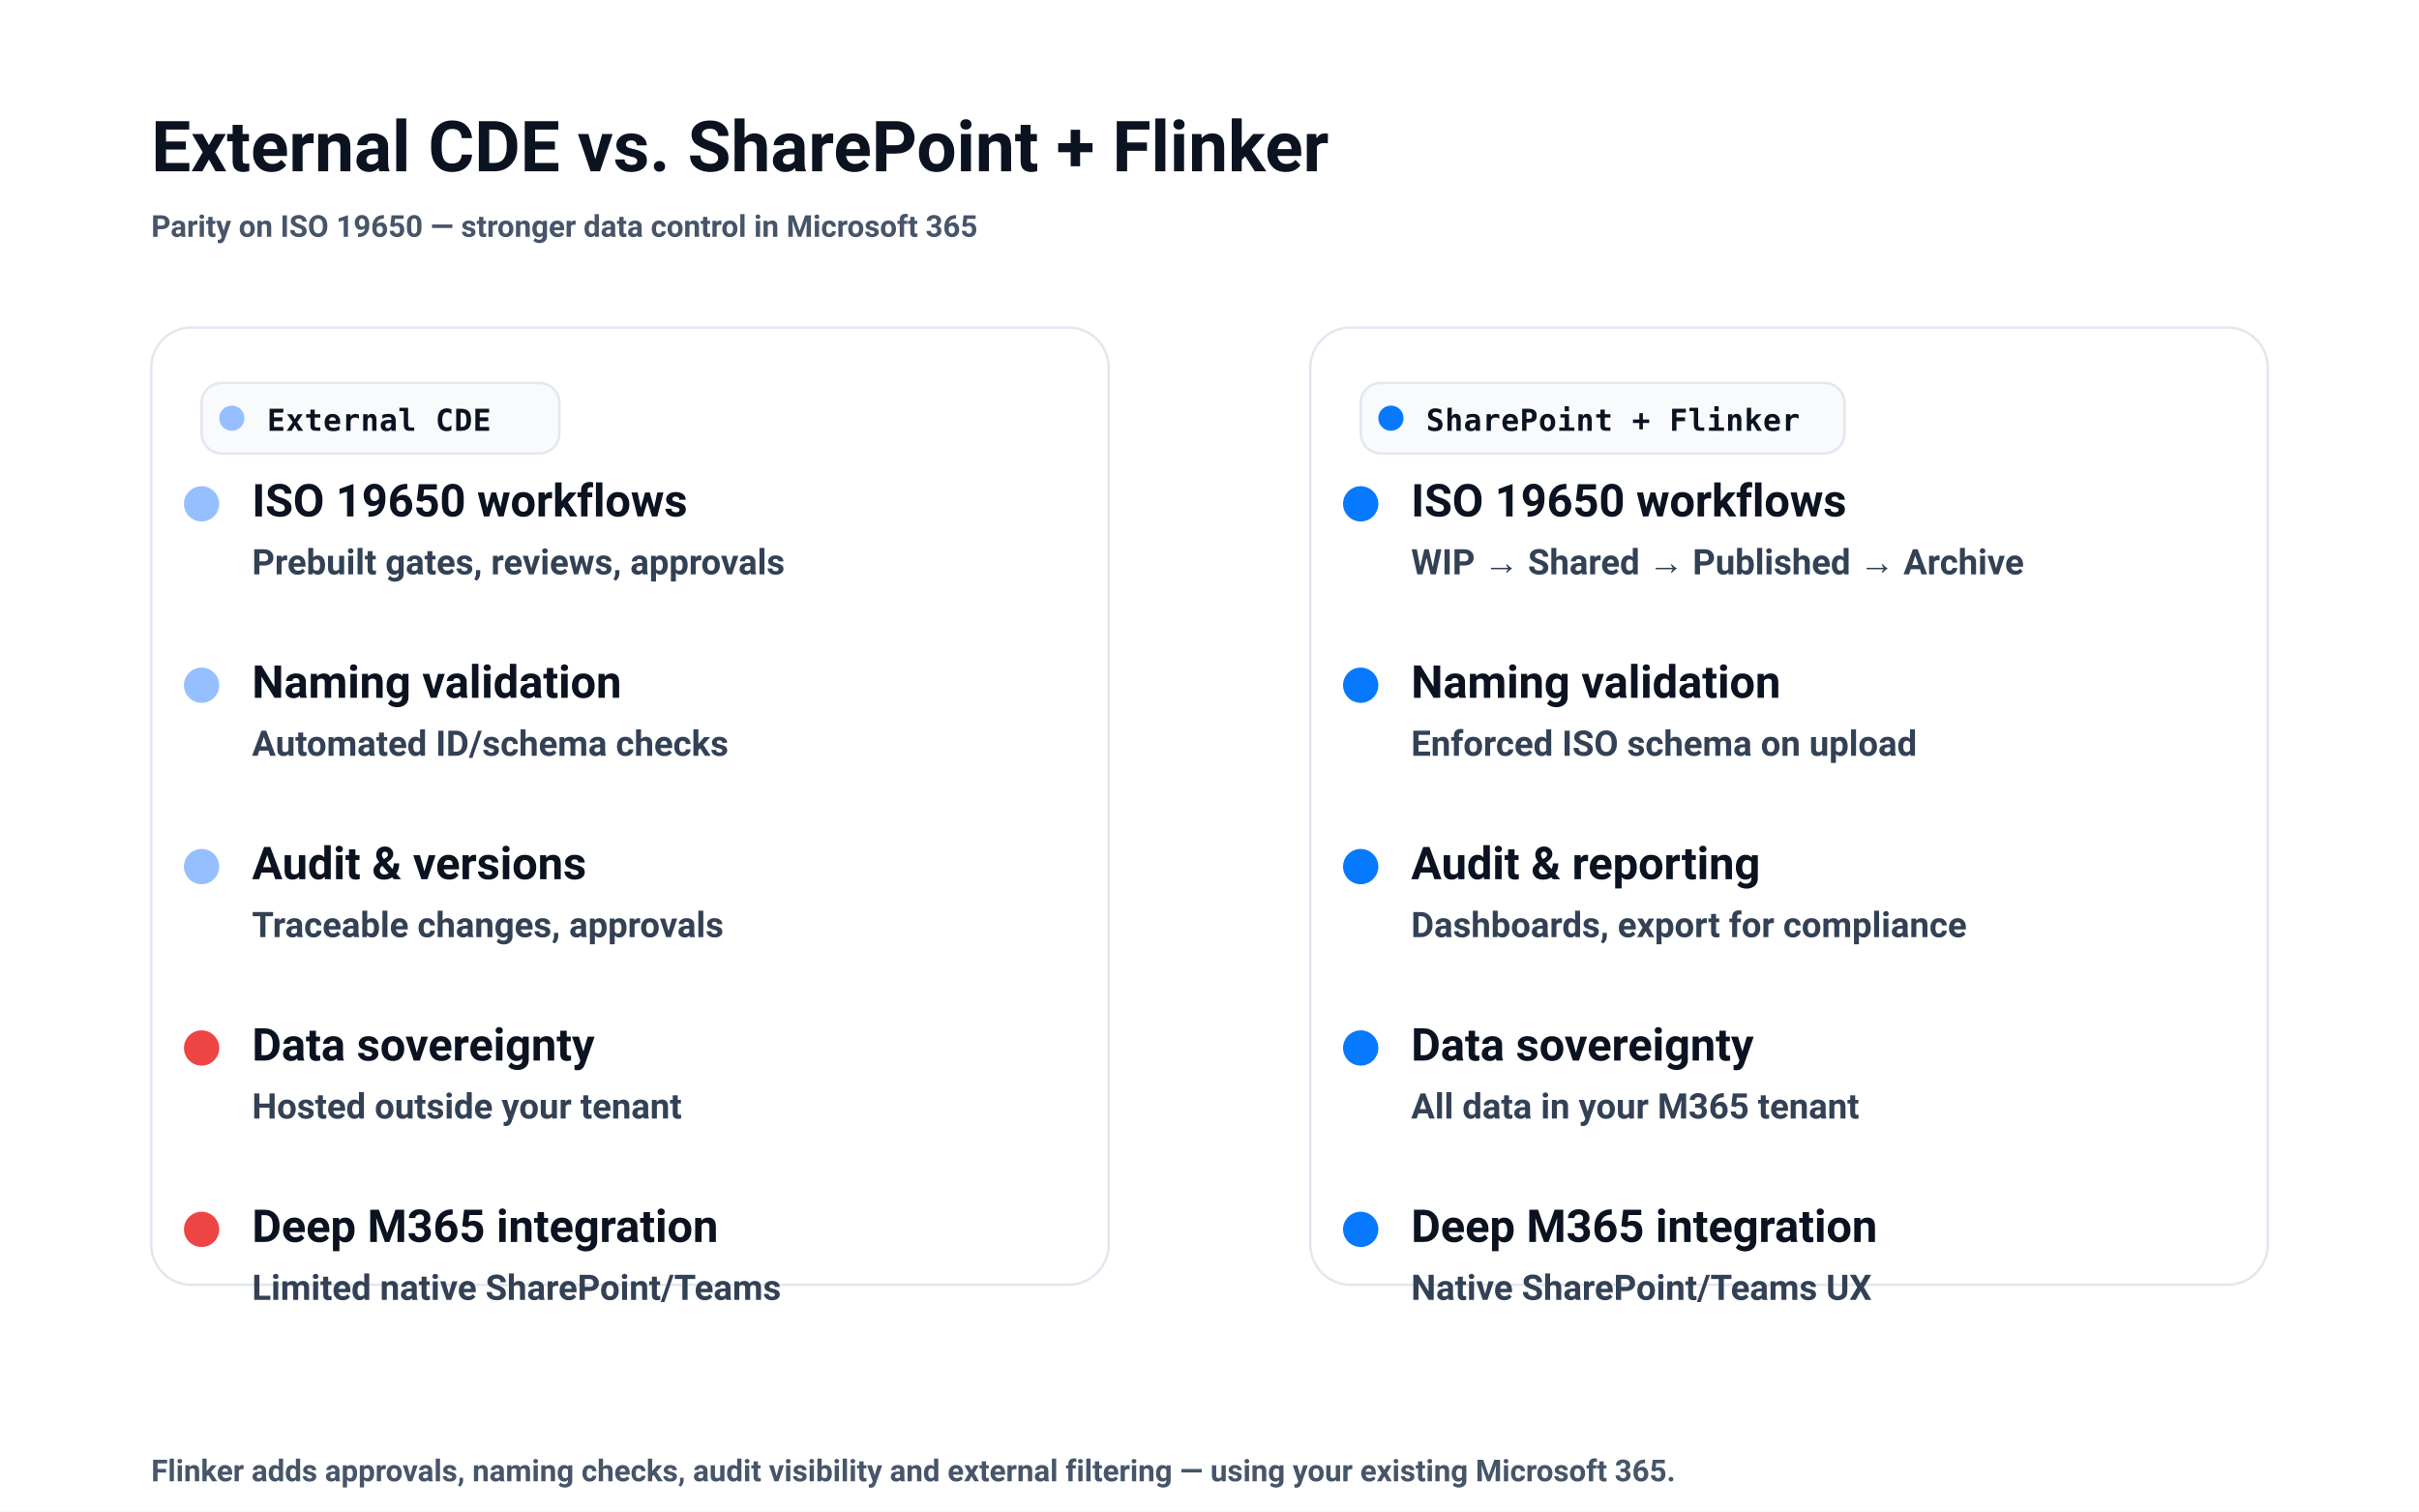
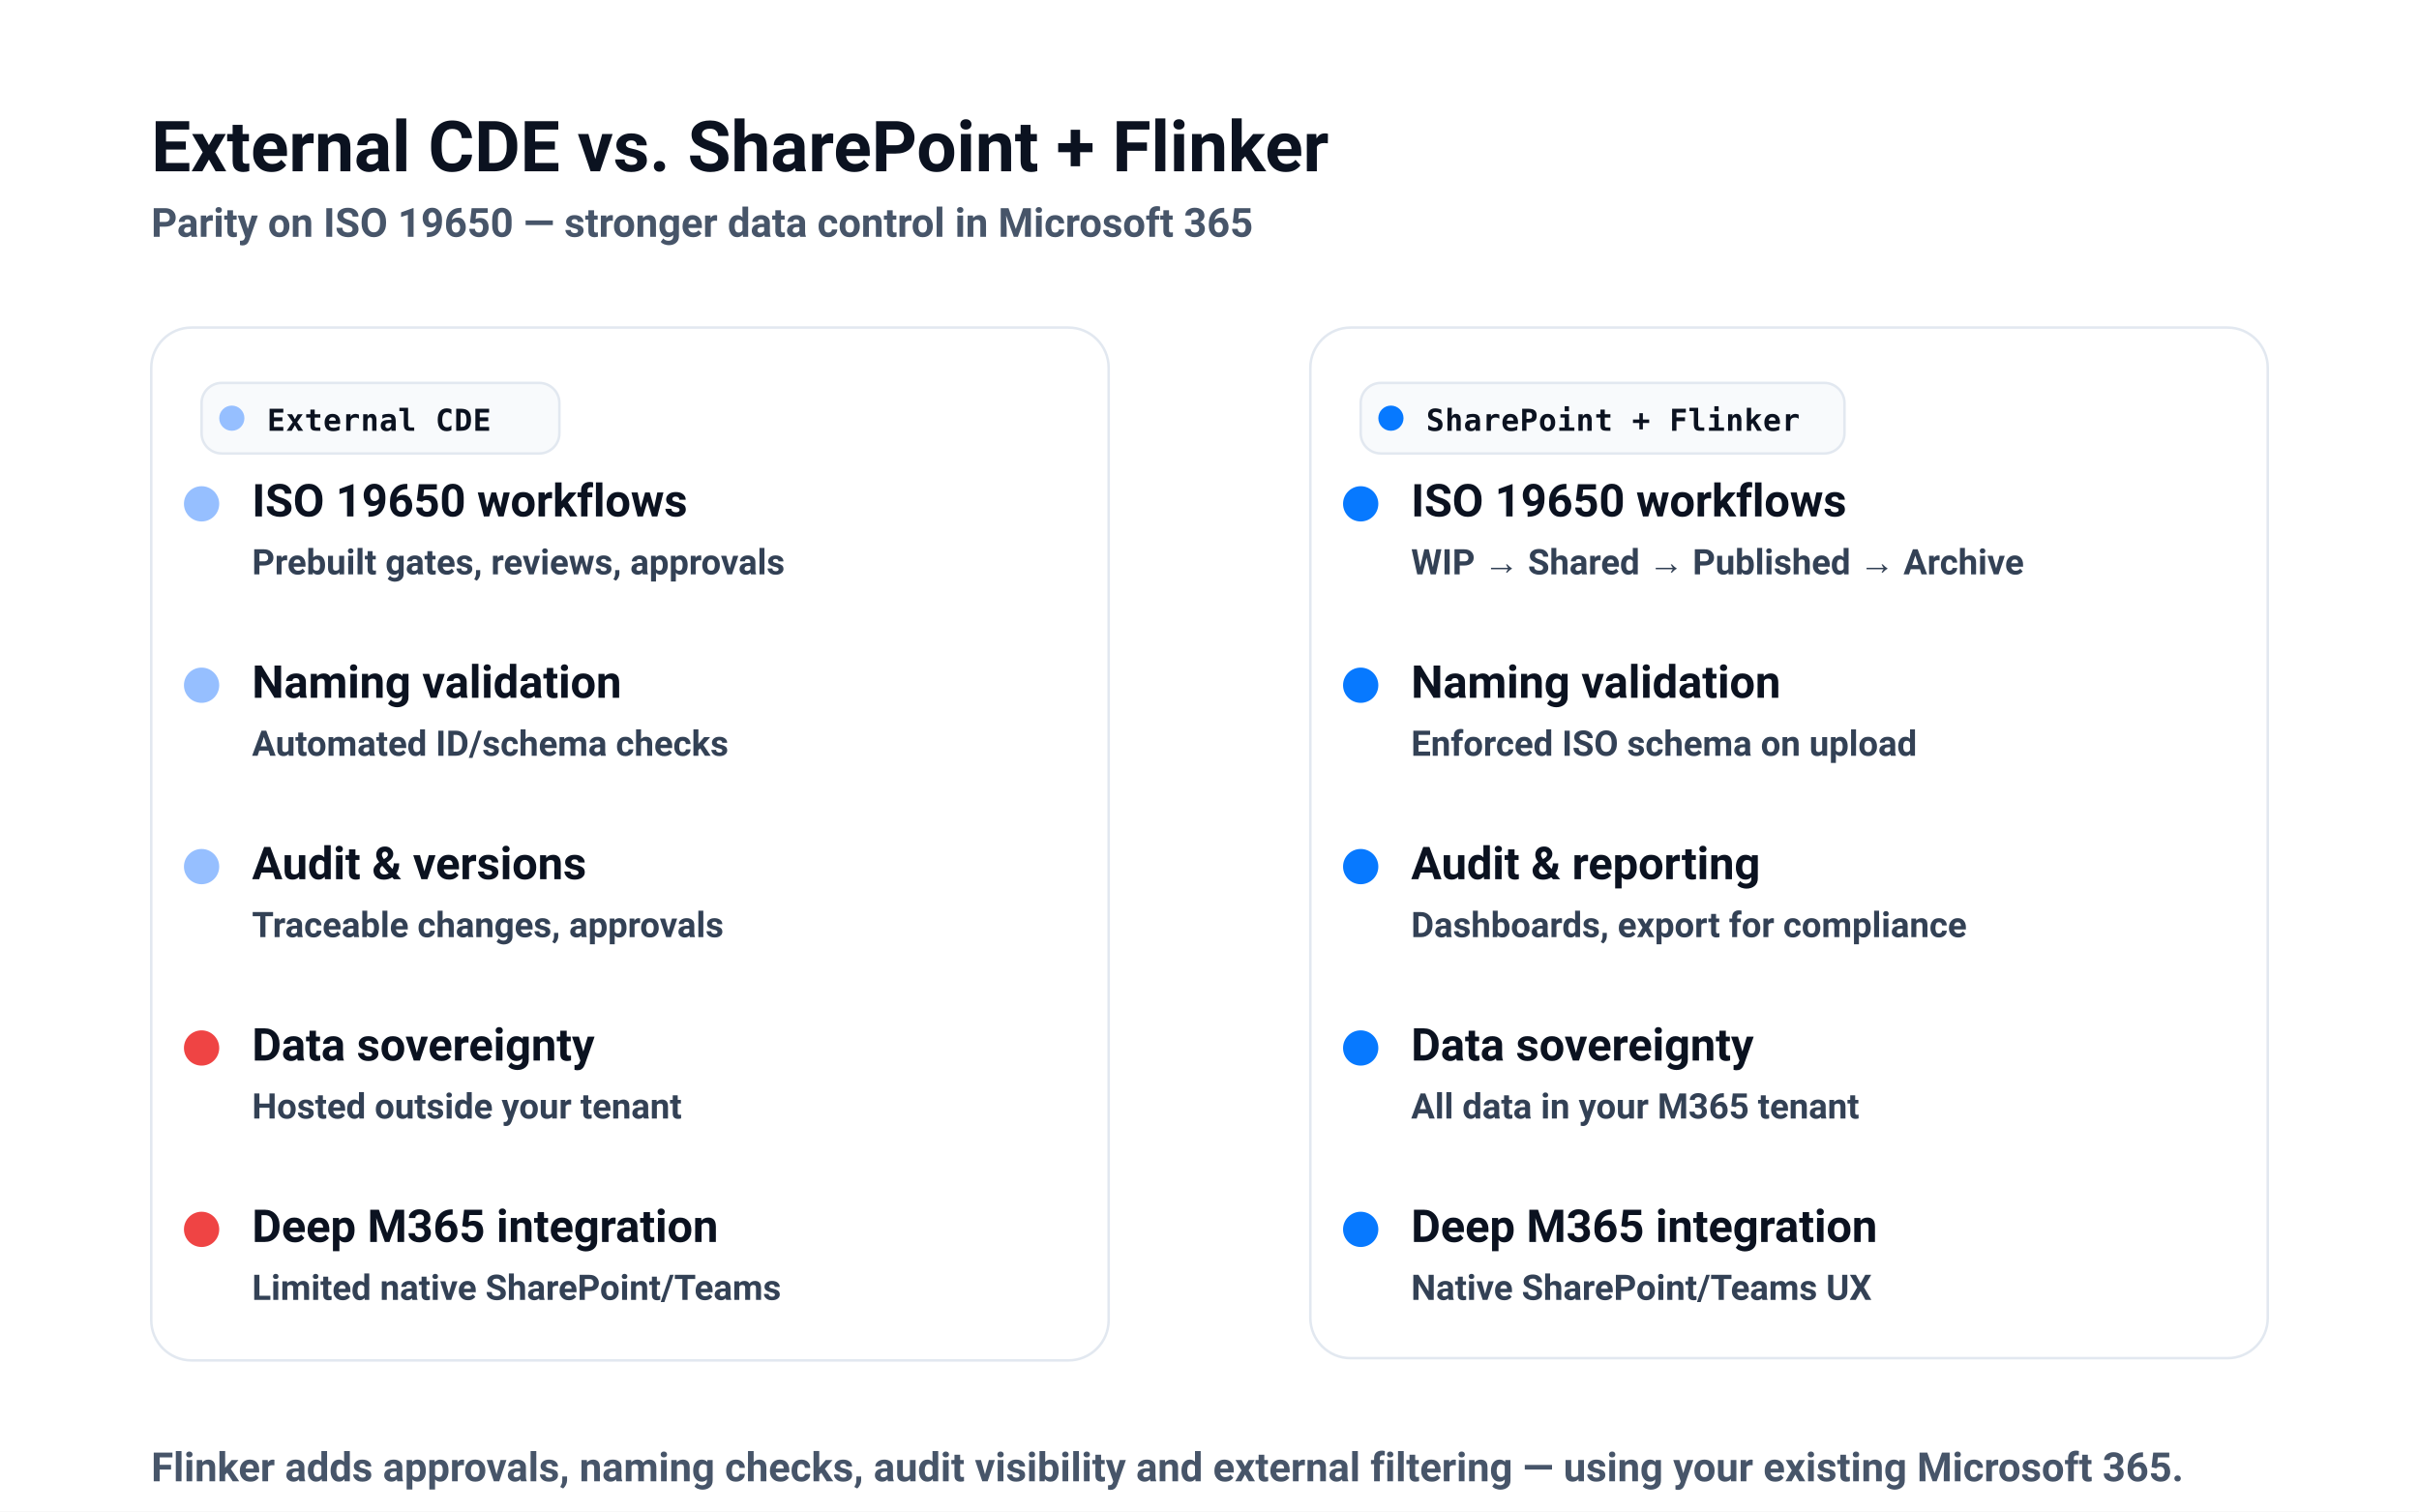
- <svg xmlns="http://www.w3.org/2000/svg" width="960" height="600" viewBox="0 0 960 600" role="img" aria-labelledby="title desc">
-   <defs>
-     <style>
+ <svg xmlns="http://www.w3.org/2000/svg" width="960" height="600" viewBox="0 0 960 600" role="img" aria-labelledby="title desc" version="1.1" id="svg957">
+   <defs id="defs837">
+     <style id="style835">
      .h1 { fill:#0B1220; font:700 28px/1.2 system-ui,-apple-system,Segoe UI,Roboto,Arial,sans-serif;}
      .h2 { fill:#0B1220; font:700 18px/1.3 system-ui,-apple-system,Segoe UI,Roboto,Arial,sans-serif;}
      .p  { fill:#334155; font:600 14px/1.35 system-ui,-apple-system,Segoe UI,Roboto,Arial,sans-serif;}
      .card { fill:#FFFFFF; stroke:#E2E8F0; stroke-width:1;}
      .ok { fill:#0779FF;}
      .ok2 { fill:#96BFFF;}
      .no { fill:#EF4444;}
      .badge { fill:#F8FAFC; stroke:#E2E8F0; stroke-width:1;}
      .mono { fill:#0B1220; font:700 12px/1.2 ui-monospace,SFMono-Regular,Menlo,Consolas,monospace; letter-spacing:.2px;}
      .hint { fill:#475569; font:600 12px/1.3 system-ui,-apple-system,Segoe UI,Roboto,Arial,sans-serif;}
    </style>
  </defs>
-   <rect width="960" height="600" fill="#FFFFFF" />
-   <text x="60" y="68" class="h1">External CDE vs. SharePoint + Flinker</text>
-   <text x="60" y="94" class="hint">Parity on ISO 19650 — stronger data control in Microsoft 365</text>
-   <g transform="translate(60,130)">
-     <g>
-       <rect class="card" width="380" height="380" rx="16" />
-       <g transform="translate(20,22)">
-         <rect class="badge" width="142" height="28" rx="8" />
-         <circle cx="12" cy="14" r="5" class="ok2" />
-         <text x="26" y="19" class="mono">External CDE</text>
+   <rect width="960" height="600" fill="#FFFFFF" id="rect839" />
+   <text x="60" y="68" class="h1" id="text841">External CDE vs. SharePoint + Flinker</text>
+   <text x="60" y="94" class="hint" id="text843" style="font-style:normal;font-variant:normal;font-weight:600;font-stretch:normal;font-size:12px;line-height:1.3;font-family:system-ui, '-apple-system', 'Segoe UI', Roboto, Arial, sans-serif">
+     <tspan style="font-size:16px" id="tspan965">Parity on ISO 19650 — stronger data control in Microsoft 365</tspan>
+   </text>
+   <g transform="translate(60,130)" id="g953">
+     <g id="g897">
+       <rect class="card" width="379.961" height="409.998" rx="15.998" id="rect845" x="0.019" y="0.019" />
+       <g transform="translate(20,22)" id="g853">
+         <rect class="badge" width="142" height="28" rx="8" id="rect847" />
+         <circle cx="12" cy="14" r="5" class="ok2" id="circle849" />
+         <text x="26" y="19" class="mono" id="text851">External CDE</text>
      </g>
-       <g transform="translate(20,70)">
-         <g>
-           <circle r="7" class="ok2" />
-           <text x="20" y="5" class="h2">ISO 19650 workflows</text>
-           <text x="20" y="28" class="p">Prebuilt gates, reviews, approvals</text>
+       <g transform="translate(20,70)" id="g895">
+         <g id="g861">
+           <circle r="7" class="ok2" id="circle855" />
+           <text x="20" y="5" class="h2" id="text857">ISO 19650 workflows</text>
+           <text x="20" y="28" class="p" id="text859">Prebuilt gates, reviews, approvals</text>
        </g>
-         <g transform="translate(0,72)">
-           <circle r="7" class="ok2" />
-           <text x="20" y="5" class="h2">Naming validation</text>
-           <text x="20" y="28" class="p">Automated ID/schema checks</text>
+         <g transform="translate(0,72)" id="g869">
+           <circle r="7" class="ok2" id="circle863" />
+           <text x="20" y="5" class="h2" id="text865">Naming validation</text>
+           <text x="20" y="28" class="p" id="text867">Automated ID/schema checks</text>
        </g>
-         <g transform="translate(0,144)">
-           <circle r="7" class="ok2" />
-           <text x="20" y="5" class="h2">Audit &amp; versions</text>
-           <text x="20" y="28" class="p">Traceable changes, approvals</text>
+         <g transform="translate(0,144)" id="g877">
+           <circle r="7" class="ok2" id="circle871" />
+           <text x="20" y="5" class="h2" id="text873">Audit &amp; versions</text>
+           <text x="20" y="28" class="p" id="text875">Traceable changes, approvals</text>
        </g>
-         <g transform="translate(0,216)">
-           <circle r="7" class="no" />
-           <text x="20" y="5" class="h2">Data sovereignty</text>
-           <text x="20" y="28" class="p">Hosted outside your tenant</text>
+         <g transform="translate(0,216)" id="g885">
+           <circle r="7" class="no" id="circle879" />
+           <text x="20" y="5" class="h2" id="text881">Data sovereignty</text>
+           <text x="20" y="28" class="p" id="text883">Hosted outside your tenant</text>
        </g>
-         <g transform="translate(0,288)">
-           <circle r="7" class="no" />
-           <text x="20" y="5" class="h2">Deep M365 integration</text>
-           <text x="20" y="28" class="p">Limited native SharePoint/Teams</text>
+         <g transform="translate(0,288)" id="g893">
+           <circle r="7" class="no" id="circle887" />
+           <text x="20" y="5" class="h2" id="text889">Deep M365 integration</text>
+           <text x="20" y="28" class="p" id="text891">Limited native SharePoint/Teams</text>
        </g>
      </g>
    </g>
-     <g transform="translate(460,0)">
-       <rect class="card" width="380" height="380" rx="16" />
-       <g transform="translate(20,22)">
-         <rect class="badge" width="192" height="28" rx="8" />
-         <circle cx="12" cy="14" r="5" class="ok" />
-         <text x="26" y="19" class="mono">SharePoint + Flinker</text>
+     <g transform="translate(460,0)" id="g951">
+       <rect class="card" width="379.962" height="409.116" rx="15.998" id="rect899" x="0.019" y="0.019" />
+       <g transform="translate(20,22)" id="g907">
+         <rect class="badge" width="192" height="28" rx="8" id="rect901" />
+         <circle cx="12" cy="14" r="5" class="ok" id="circle903" />
+         <text x="26" y="19" class="mono" id="text905">SharePoint + Flinker</text>
      </g>
-       <g transform="translate(20,70)">
-         <g>
-           <circle r="7" class="ok" />
-           <text x="20" y="5" class="h2">ISO 19650 workflows</text>
-           <text x="20" y="28" class="p">WIP → Shared → Published → Archive</text>
+       <g transform="translate(20,70)" id="g949">
+         <g id="g915">
+           <circle r="7" class="ok" id="circle909" />
+           <text x="20" y="5" class="h2" id="text911">ISO 19650 workflows</text>
+           <text x="20" y="28" class="p" id="text913">WIP → Shared → Published → Archive</text>
        </g>
-         <g transform="translate(0,72)">
-           <circle r="7" class="ok" />
-           <text x="20" y="5" class="h2">Naming validation</text>
-           <text x="20" y="28" class="p">Enforced ISO schema on upload</text>
+         <g transform="translate(0,72)" id="g923">
+           <circle r="7" class="ok" id="circle917" />
+           <text x="20" y="5" class="h2" id="text919">Naming validation</text>
+           <text x="20" y="28" class="p" id="text921">Enforced ISO schema on upload</text>
        </g>
-         <g transform="translate(0,144)">
-           <circle r="7" class="ok" />
-           <text x="20" y="5" class="h2">Audit &amp; reporting</text>
-           <text x="20" y="28" class="p">Dashboards, export for compliance</text>
+         <g transform="translate(0,144)" id="g931">
+           <circle r="7" class="ok" id="circle925" />
+           <text x="20" y="5" class="h2" id="text927">Audit &amp; reporting</text>
+           <text x="20" y="28" class="p" id="text929">Dashboards, export for compliance</text>
        </g>
-         <g transform="translate(0,216)">
-           <circle r="7" class="ok" />
-           <text x="20" y="5" class="h2">Data sovereignty</text>
-           <text x="20" y="28" class="p">All data in your M365 tenant</text>
+         <g transform="translate(0,216)" id="g939">
+           <circle r="7" class="ok" id="circle933" />
+           <text x="20" y="5" class="h2" id="text935">Data sovereignty</text>
+           <text x="20" y="28" class="p" id="text937">All data in your M365 tenant</text>
        </g>
-         <g transform="translate(0,288)">
-           <circle r="7" class="ok" />
-           <text x="20" y="5" class="h2">Deep M365 integration</text>
-           <text x="20" y="28" class="p">Native SharePoint/Teams UX</text>
+         <g transform="translate(0,288)" id="g947">
+           <circle r="7" class="ok" id="circle941" />
+           <text x="20" y="5" class="h2" id="text943">Deep M365 integration</text>
+           <text x="20" y="28" class="p" id="text945">Native SharePoint/Teams UX</text>
        </g>
      </g>
    </g>
  </g>
-   <text x="60" y="588" class="hint">
-     Flinker adds approvals, naming checks, audit visibility and external filtering — using your existing Microsoft 365.
+   <text x="60" y="588" class="hint" id="text955" style="font-style:normal;font-variant:normal;font-weight:600;font-stretch:normal;font-size:12px;line-height:1.3;font-family:system-ui, '-apple-system', 'Segoe UI', Roboto, Arial, sans-serif">
+     <tspan style="font-size:16px" id="tspan963">Flinker adds approvals, naming checks, audit visibility and external filtering — using your existing Microsoft 365.</tspan>
  </text>
</svg>
